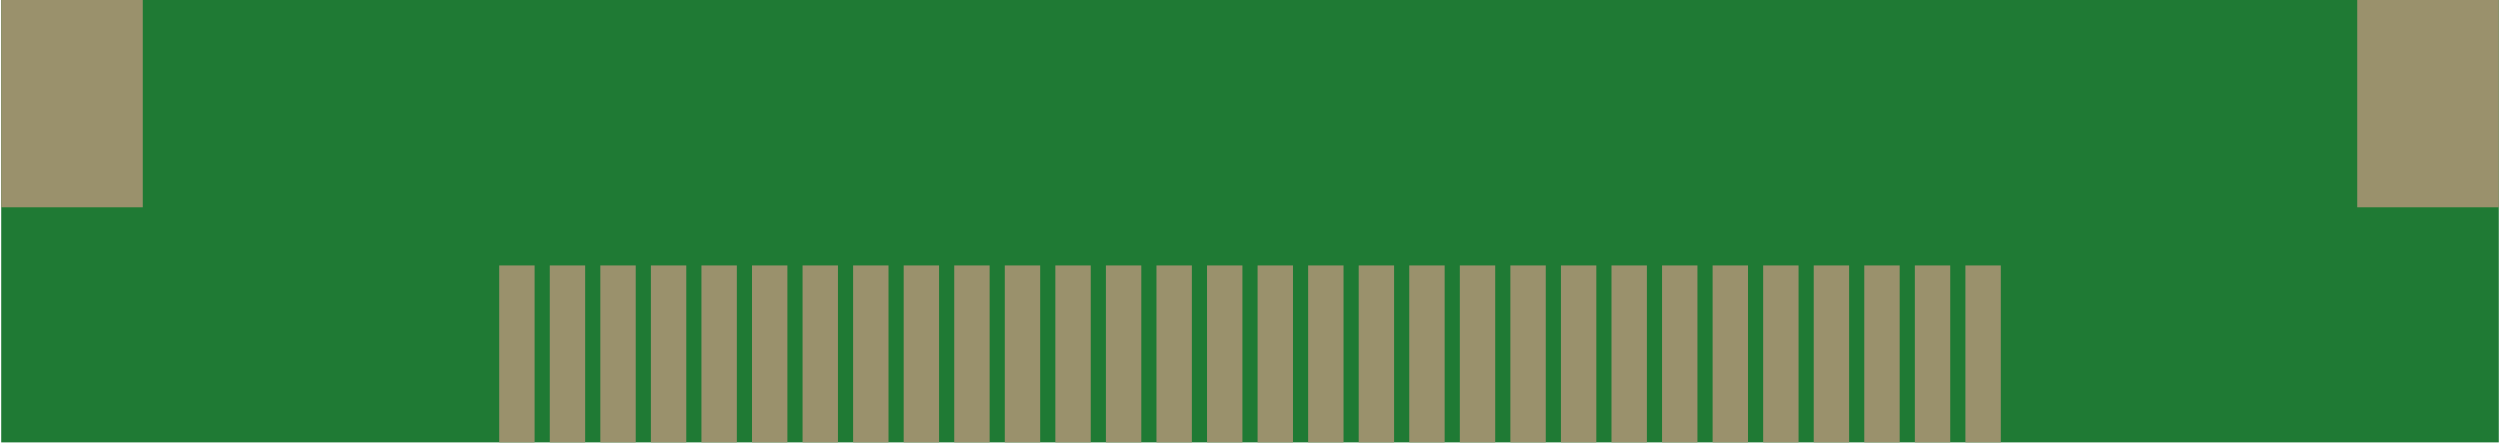
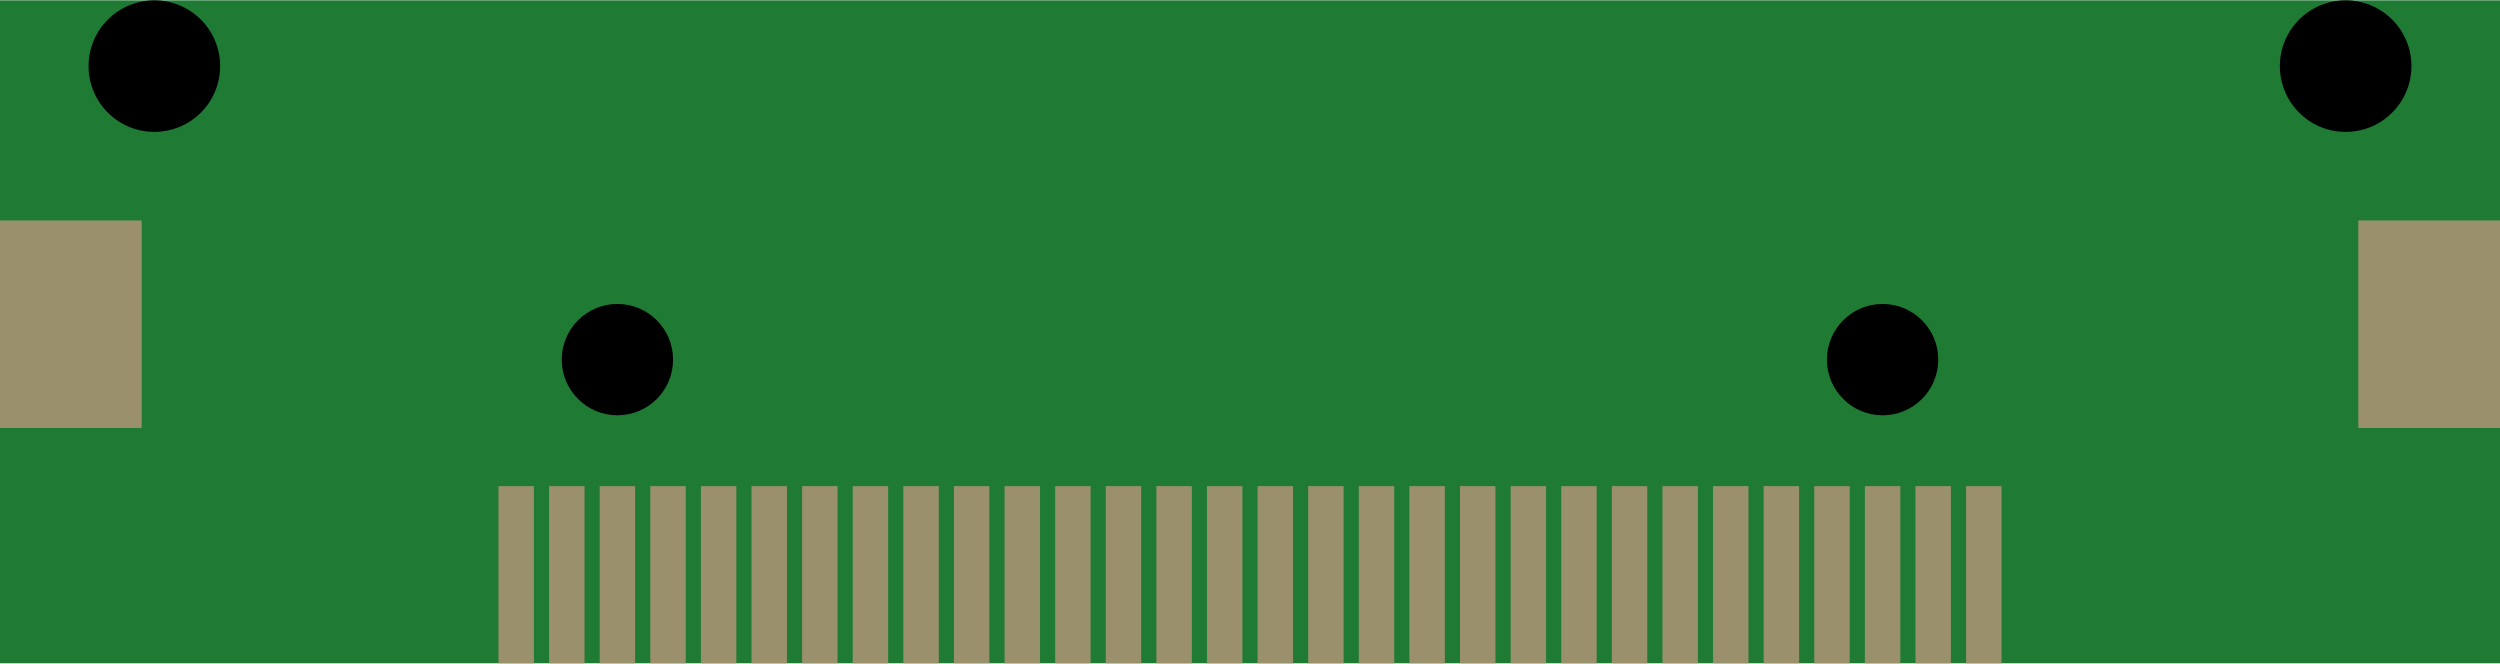
- <svg xmlns="http://www.w3.org/2000/svg" version="1.2" baseProfile="tiny" x="0in" y="0in" width="0.972in" height="0.172in" viewBox="0 0 24.7 4.375">
+ <svg xmlns="http://www.w3.org/2000/svg" version="1.2" baseProfile="tiny" x="0in" y="0in" width="0.972in" height="0.258in" viewBox="0 0 24.7 6.55">
  <g id="breadboard">
-     <path fill="#1F7A34" stroke="none" stroke-width="0" d="M0,0l24.7,0 0,4.375 -24.7,0 0,-4.375z " />
-     <rect id="connector0pad" connectorname="1" x="4.925" y="2.625" width="0.35" height="1.75" stroke="none" stroke-width="0" fill="#9A916C" stroke-linecap="round" />
-     <rect id="connector1pad" connectorname="2" x="5.425" y="2.625" width="0.35" height="1.75" stroke="none" stroke-width="0" fill="#9A916C" stroke-linecap="round" />
-     <rect id="connector2pad" connectorname="3" x="5.925" y="2.625" width="0.35" height="1.75" stroke="none" stroke-width="0" fill="#9A916C" stroke-linecap="round" />
-     <rect id="connector3pad" connectorname="4" x="6.425" y="2.625" width="0.35" height="1.75" stroke="none" stroke-width="0" fill="#9A916C" stroke-linecap="round" />
-     <rect id="connector4pad" connectorname="5" x="6.925" y="2.625" width="0.35" height="1.75" stroke="none" stroke-width="0" fill="#9A916C" stroke-linecap="round" />
-     <rect id="connector5pad" connectorname="6" x="7.425" y="2.625" width="0.35" height="1.75" stroke="none" stroke-width="0" fill="#9A916C" stroke-linecap="round" />
-     <rect id="connector6pad" connectorname="7" x="7.925" y="2.625" width="0.35" height="1.75" stroke="none" stroke-width="0" fill="#9A916C" stroke-linecap="round" />
-     <rect id="connector7pad" connectorname="8" x="8.425" y="2.625" width="0.35" height="1.75" stroke="none" stroke-width="0" fill="#9A916C" stroke-linecap="round" />
-     <rect id="connector8pad" connectorname="9" x="8.925" y="2.625" width="0.35" height="1.75" stroke="none" stroke-width="0" fill="#9A916C" stroke-linecap="round" />
-     <rect id="connector9pad" connectorname="10" x="9.425" y="2.625" width="0.35" height="1.75" stroke="none" stroke-width="0" fill="#9A916C" stroke-linecap="round" />
-     <rect id="connector10pad" connectorname="11" x="9.925" y="2.625" width="0.35" height="1.75" stroke="none" stroke-width="0" fill="#9A916C" stroke-linecap="round" />
-     <rect id="connector11pad" connectorname="12" x="10.425" y="2.625" width="0.35" height="1.75" stroke="none" stroke-width="0" fill="#9A916C" stroke-linecap="round" />
-     <rect id="connector12pad" connectorname="13" x="10.925" y="2.625" width="0.35" height="1.75" stroke="none" stroke-width="0" fill="#9A916C" stroke-linecap="round" />
-     <rect id="connector13pad" connectorname="14" x="11.425" y="2.625" width="0.35" height="1.75" stroke="none" stroke-width="0" fill="#9A916C" stroke-linecap="round" />
-     <rect id="connector14pad" connectorname="15" x="11.925" y="2.625" width="0.35" height="1.75" stroke="none" stroke-width="0" fill="#9A916C" stroke-linecap="round" />
-     <rect id="connector15pad" connectorname="16" x="12.425" y="2.625" width="0.35" height="1.75" stroke="none" stroke-width="0" fill="#9A916C" stroke-linecap="round" />
-     <rect id="connector16pad" connectorname="17" x="12.925" y="2.625" width="0.35" height="1.75" stroke="none" stroke-width="0" fill="#9A916C" stroke-linecap="round" />
-     <rect id="connector17pad" connectorname="18" x="13.425" y="2.625" width="0.35" height="1.75" stroke="none" stroke-width="0" fill="#9A916C" stroke-linecap="round" />
-     <rect id="connector18pad" connectorname="19" x="13.925" y="2.625" width="0.35" height="1.75" stroke="none" stroke-width="0" fill="#9A916C" stroke-linecap="round" />
-     <rect id="connector19pad" connectorname="20" x="14.425" y="2.625" width="0.35" height="1.75" stroke="none" stroke-width="0" fill="#9A916C" stroke-linecap="round" />
-     <rect id="connector20pad" connectorname="21" x="14.925" y="2.625" width="0.35" height="1.75" stroke="none" stroke-width="0" fill="#9A916C" stroke-linecap="round" />
-     <rect id="connector21pad" connectorname="22" x="15.425" y="2.625" width="0.35" height="1.75" stroke="none" stroke-width="0" fill="#9A916C" stroke-linecap="round" />
-     <rect id="connector22pad" connectorname="23" x="15.925" y="2.625" width="0.35" height="1.75" stroke="none" stroke-width="0" fill="#9A916C" stroke-linecap="round" />
-     <rect id="connector23pad" connectorname="24" x="16.425" y="2.625" width="0.35" height="1.75" stroke="none" stroke-width="0" fill="#9A916C" stroke-linecap="round" />
-     <rect id="connector24pad" connectorname="25" x="16.925" y="2.625" width="0.35" height="1.75" stroke="none" stroke-width="0" fill="#9A916C" stroke-linecap="round" />
-     <rect id="connector25pad" connectorname="26" x="17.425" y="2.625" width="0.35" height="1.75" stroke="none" stroke-width="0" fill="#9A916C" stroke-linecap="round" />
-     <rect id="connector26pad" connectorname="27" x="17.925" y="2.625" width="0.35" height="1.75" stroke="none" stroke-width="0" fill="#9A916C" stroke-linecap="round" />
-     <rect id="connector27pad" connectorname="28" x="18.425" y="2.625" width="0.35" height="1.75" stroke="none" stroke-width="0" fill="#9A916C" stroke-linecap="round" />
-     <rect id="connector28pad" connectorname="31" x="0" y="0" width="1.4" height="2.05" stroke="none" stroke-width="0" fill="#9A916C" stroke-linecap="round" />
-     <rect id="connector29pad" connectorname="32" x="23.3" y="0" width="1.4" height="2.05" stroke="none" stroke-width="0" fill="#9A916C" stroke-linecap="round" />
-     <rect id="connector30pad" connectorname="29" x="18.925" y="2.625" width="0.35" height="1.75" stroke="none" stroke-width="0" fill="#9A916C" stroke-linecap="round" />
-     <rect id="connector31pad" connectorname="30" x="19.425" y="2.625" width="0.35" height="1.75" stroke="none" stroke-width="0" fill="#9A916C" stroke-linecap="round" />
+     <path fill="#1F7A34" stroke="none" stroke-width="0" d="M0,0l24.7,0 0,6.55 -24.7,0 0,-6.55z " />
+     <rect id="connector0pad" connectorname="1" x="4.925" y="4.8" width="0.35" height="1.75" stroke="none" stroke-width="0" fill="#9A916C" stroke-linecap="round" />
+     <rect id="connector1pad" connectorname="2" x="5.425" y="4.8" width="0.35" height="1.75" stroke="none" stroke-width="0" fill="#9A916C" stroke-linecap="round" />
+     <rect id="connector2pad" connectorname="3" x="5.925" y="4.8" width="0.35" height="1.75" stroke="none" stroke-width="0" fill="#9A916C" stroke-linecap="round" />
+     <rect id="connector3pad" connectorname="4" x="6.425" y="4.8" width="0.35" height="1.75" stroke="none" stroke-width="0" fill="#9A916C" stroke-linecap="round" />
+     <rect id="connector4pad" connectorname="5" x="6.925" y="4.8" width="0.35" height="1.75" stroke="none" stroke-width="0" fill="#9A916C" stroke-linecap="round" />
+     <rect id="connector5pad" connectorname="6" x="7.425" y="4.8" width="0.35" height="1.75" stroke="none" stroke-width="0" fill="#9A916C" stroke-linecap="round" />
+     <rect id="connector6pad" connectorname="7" x="7.925" y="4.8" width="0.35" height="1.75" stroke="none" stroke-width="0" fill="#9A916C" stroke-linecap="round" />
+     <rect id="connector7pad" connectorname="8" x="8.425" y="4.8" width="0.35" height="1.75" stroke="none" stroke-width="0" fill="#9A916C" stroke-linecap="round" />
+     <rect id="connector8pad" connectorname="9" x="8.925" y="4.8" width="0.35" height="1.75" stroke="none" stroke-width="0" fill="#9A916C" stroke-linecap="round" />
+     <rect id="connector9pad" connectorname="10" x="9.425" y="4.8" width="0.35" height="1.75" stroke="none" stroke-width="0" fill="#9A916C" stroke-linecap="round" />
+     <rect id="connector10pad" connectorname="11" x="9.925" y="4.8" width="0.35" height="1.75" stroke="none" stroke-width="0" fill="#9A916C" stroke-linecap="round" />
+     <rect id="connector11pad" connectorname="12" x="10.425" y="4.8" width="0.35" height="1.75" stroke="none" stroke-width="0" fill="#9A916C" stroke-linecap="round" />
+     <rect id="connector12pad" connectorname="13" x="10.925" y="4.8" width="0.35" height="1.75" stroke="none" stroke-width="0" fill="#9A916C" stroke-linecap="round" />
+     <rect id="connector13pad" connectorname="14" x="11.425" y="4.8" width="0.35" height="1.75" stroke="none" stroke-width="0" fill="#9A916C" stroke-linecap="round" />
+     <rect id="connector14pad" connectorname="15" x="11.925" y="4.8" width="0.35" height="1.75" stroke="none" stroke-width="0" fill="#9A916C" stroke-linecap="round" />
+     <rect id="connector15pad" connectorname="16" x="12.425" y="4.8" width="0.35" height="1.75" stroke="none" stroke-width="0" fill="#9A916C" stroke-linecap="round" />
+     <rect id="connector16pad" connectorname="17" x="12.925" y="4.8" width="0.35" height="1.75" stroke="none" stroke-width="0" fill="#9A916C" stroke-linecap="round" />
+     <rect id="connector17pad" connectorname="18" x="13.425" y="4.8" width="0.35" height="1.75" stroke="none" stroke-width="0" fill="#9A916C" stroke-linecap="round" />
+     <rect id="connector18pad" connectorname="19" x="13.925" y="4.8" width="0.35" height="1.75" stroke="none" stroke-width="0" fill="#9A916C" stroke-linecap="round" />
+     <rect id="connector19pad" connectorname="20" x="14.425" y="4.8" width="0.35" height="1.75" stroke="none" stroke-width="0" fill="#9A916C" stroke-linecap="round" />
+     <rect id="connector20pad" connectorname="21" x="14.925" y="4.8" width="0.35" height="1.75" stroke="none" stroke-width="0" fill="#9A916C" stroke-linecap="round" />
+     <rect id="connector21pad" connectorname="22" x="15.425" y="4.8" width="0.35" height="1.75" stroke="none" stroke-width="0" fill="#9A916C" stroke-linecap="round" />
+     <rect id="connector22pad" connectorname="23" x="15.925" y="4.8" width="0.35" height="1.75" stroke="none" stroke-width="0" fill="#9A916C" stroke-linecap="round" />
+     <rect id="connector23pad" connectorname="24" x="16.425" y="4.8" width="0.35" height="1.75" stroke="none" stroke-width="0" fill="#9A916C" stroke-linecap="round" />
+     <rect id="connector24pad" connectorname="25" x="16.925" y="4.8" width="0.35" height="1.75" stroke="none" stroke-width="0" fill="#9A916C" stroke-linecap="round" />
+     <rect id="connector25pad" connectorname="26" x="17.425" y="4.8" width="0.35" height="1.75" stroke="none" stroke-width="0" fill="#9A916C" stroke-linecap="round" />
+     <rect id="connector26pad" connectorname="27" x="17.925" y="4.8" width="0.35" height="1.75" stroke="none" stroke-width="0" fill="#9A916C" stroke-linecap="round" />
+     <rect id="connector27pad" connectorname="28" x="18.425" y="4.8" width="0.35" height="1.75" stroke="none" stroke-width="0" fill="#9A916C" stroke-linecap="round" />
+     <rect id="connector28pad" connectorname="31" x="0" y="2.175" width="1.4" height="2.05" stroke="none" stroke-width="0" fill="#9A916C" stroke-linecap="round" />
+     <rect id="connector29pad" connectorname="32" x="23.3" y="2.175" width="1.4" height="2.05" stroke="none" stroke-width="0" fill="#9A916C" stroke-linecap="round" />
+     <rect id="connector30pad" connectorname="29" x="18.925" y="4.8" width="0.35" height="1.75" stroke="none" stroke-width="0" fill="#9A916C" stroke-linecap="round" />
+     <rect id="connector31pad" connectorname="30" x="19.425" y="4.8" width="0.35" height="1.75" stroke="none" stroke-width="0" fill="#9A916C" stroke-linecap="round" />
+     <circle cx="18.6" cy="3.55" r="0.55" stroke="black" stroke-width="0" fill="black" id="nonconn8" />
+     <circle cx="6.1" cy="3.55" r="0.55" stroke="black" stroke-width="0" fill="black" id="nonconn9" />
+     <circle cx="23.175" cy="0.65" r="0.65" stroke="black" stroke-width="0" fill="black" id="nonconn10" />
+     <circle cx="1.525" cy="0.65" r="0.65" stroke="black" stroke-width="0" fill="black" id="nonconn11" />
  </g>
</svg>
